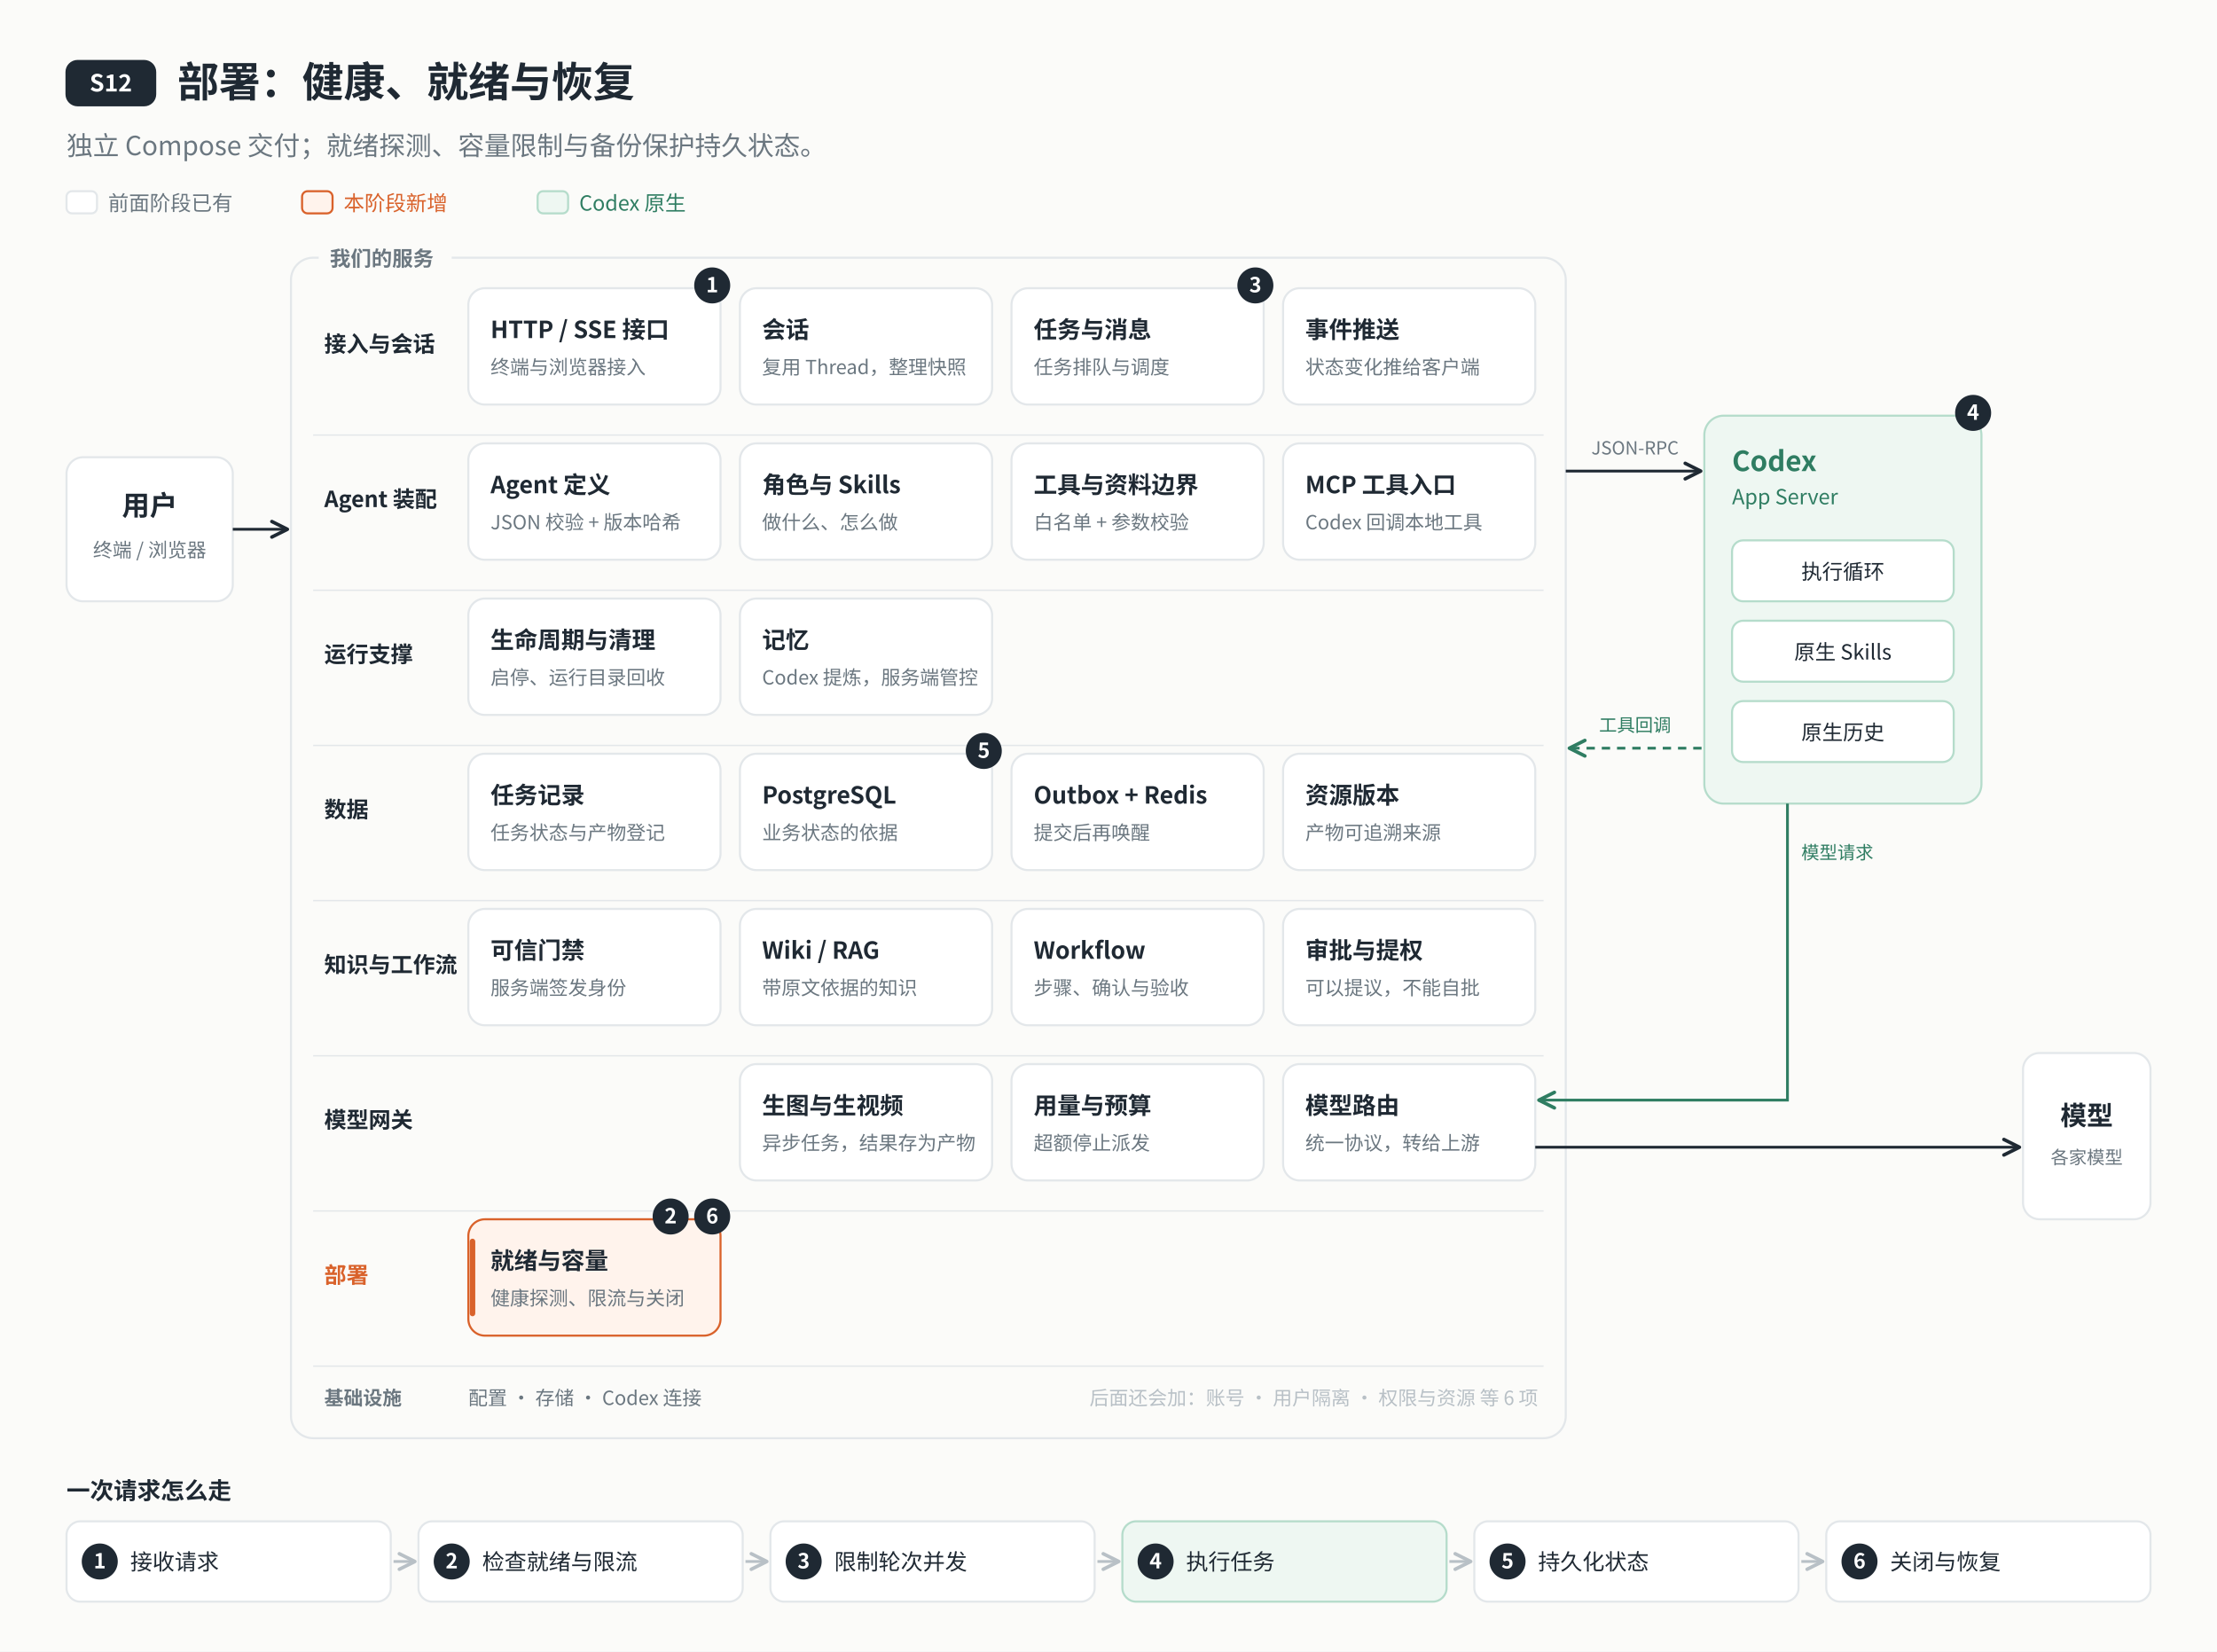
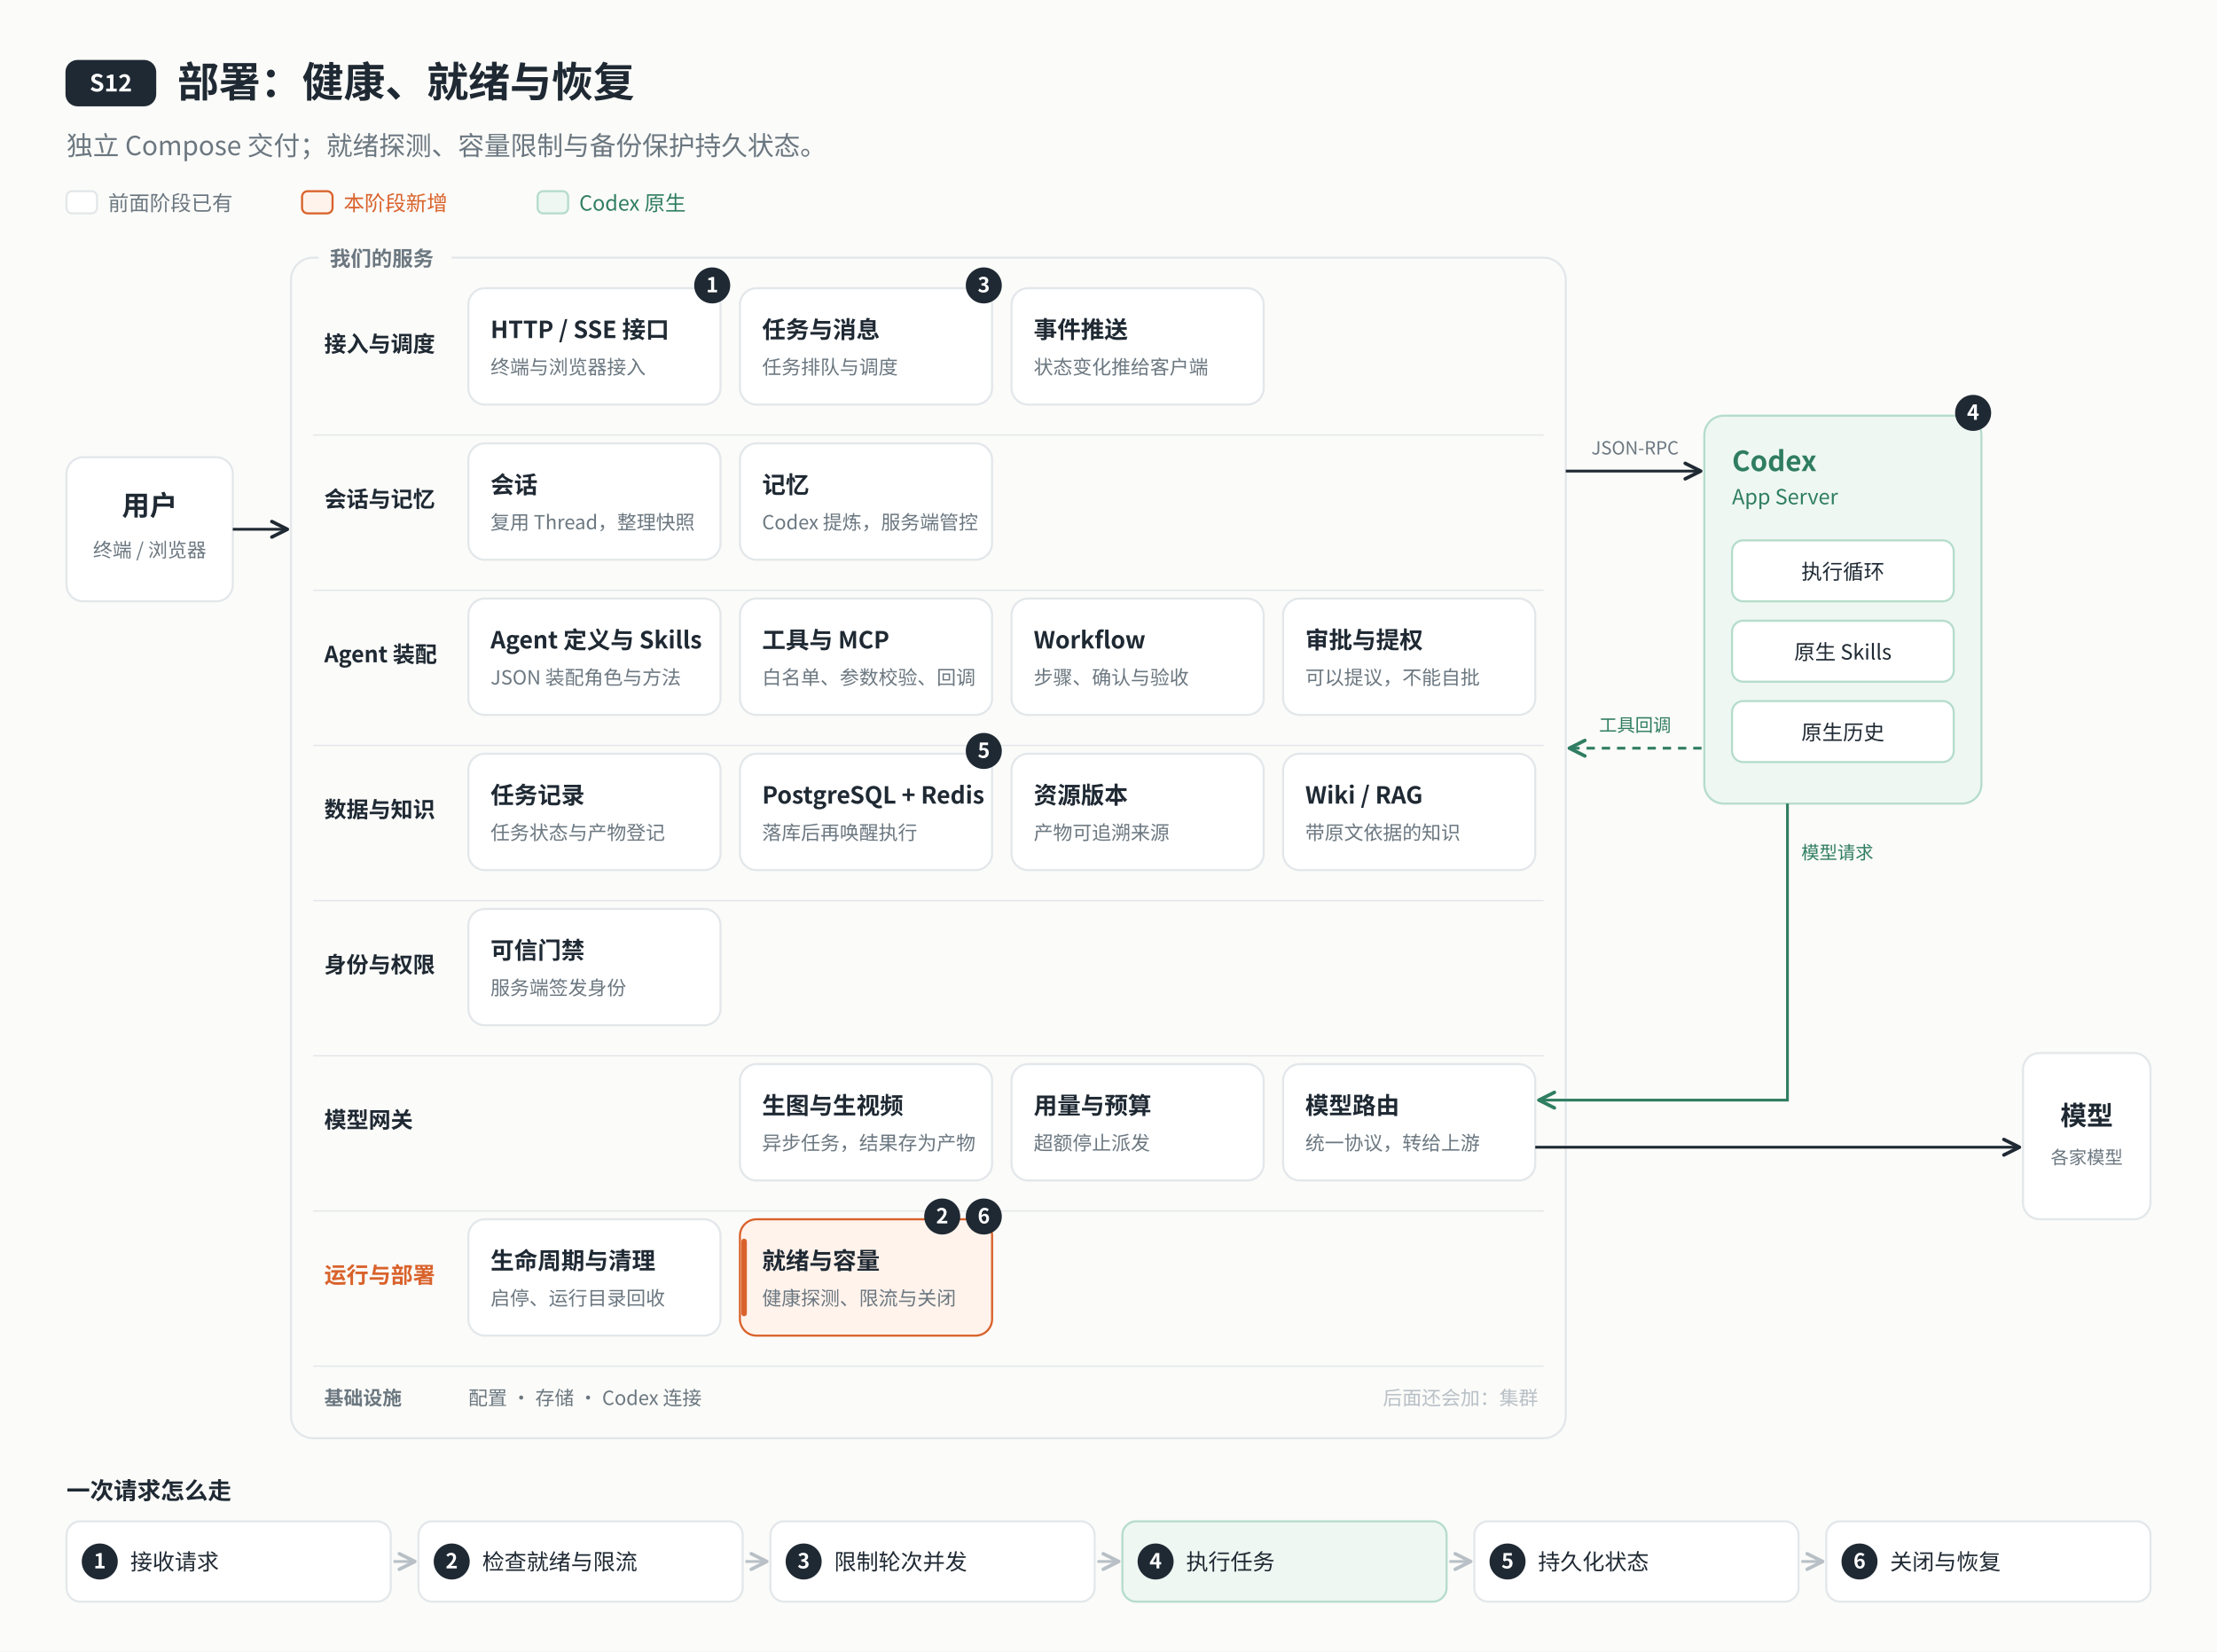
<svg xmlns="http://www.w3.org/2000/svg" width="1600" height="1192" viewBox="0 0 1600 1192" role="img" aria-labelledby="title desc">
  <defs>
    <marker id="mB8C0C6" viewBox="0 0 10 10" refX="8" refY="5" markerWidth="7" markerHeight="7" orient="auto-start-reverse">
      <path d="M1 1 L9 5 L1 9" fill="none" stroke="#B8C0C6" stroke-width="1.8" stroke-linecap="round" stroke-linejoin="round" />
    </marker>
    <marker id="m1F2933" viewBox="0 0 10 10" refX="8" refY="5" markerWidth="7" markerHeight="7" orient="auto-start-reverse">
      <path d="M1 1 L9 5 L1 9" fill="none" stroke="#1F2933" stroke-width="1.8" stroke-linecap="round" stroke-linejoin="round" />
    </marker>
    <marker id="m2F7D62" viewBox="0 0 10 10" refX="8" refY="5" markerWidth="7" markerHeight="7" orient="auto-start-reverse">
      <path d="M1 1 L9 5 L1 9" fill="none" stroke="#2F7D62" stroke-width="1.8" stroke-linecap="round" stroke-linejoin="round" />
    </marker>
  </defs>
  <g font-family="PingFang SC, Microsoft YaHei, Noto Sans CJK SC, sans-serif">
    <rect x="0" y="0" width="1600" height="1192" fill="#FBFBF9" />
    <rect x="48" y="44" width="64" height="32" rx="8" fill="#1F2933" stroke="#1F2933" stroke-width="1.5" />
    <text x="80" y="66" font-size="17" fill="#fff" font-weight="700" text-anchor="middle">S12</text>
    <text x="128" y="70" font-size="30" fill="#1F2933" font-weight="700" text-anchor="start">部署：健康、就绪与恢复</text>
    <text x="48" y="112" font-size="19" fill="#6B7780" font-weight="400" text-anchor="start">独立 Compose 交付；就绪探测、容量限制与备份保护持久状态。</text>
    <rect x="48" y="138" width="22" height="16" rx="4" fill="#FFFFFF" stroke="#E3E7EA" stroke-width="1.5" />
    <text x="78" y="152" font-size="15" fill="#6B7780" font-weight="400" text-anchor="start">前面阶段已有</text>
    <rect x="218" y="138" width="22" height="16" rx="4" fill="#FFF3EC" stroke="#D9622B" stroke-width="1.5" />
    <text x="248" y="152" font-size="15" fill="#D9622B" font-weight="400" text-anchor="start">本阶段新增</text>
    <rect x="388" y="138" width="22" height="16" rx="4" fill="#EEF7F2" stroke="#B5DCCB" stroke-width="1.5" />
    <text x="418" y="152" font-size="15" fill="#2F7D62" font-weight="400" text-anchor="start">Codex 原生</text>
    <rect x="48" y="330" width="120" height="104" rx="12" fill="#FFFFFF" stroke="#E3E7EA" stroke-width="1.5" />
    <text x="108" y="372" font-size="20" fill="#1F2933" font-weight="600" text-anchor="middle">用户</text>
    <text x="108" y="402" font-size="14" fill="#6B7780" font-weight="400" text-anchor="middle">终端 / 浏览器</text>
    <rect x="210" y="186" width="920" height="852" rx="16" fill="none" stroke="#E3E7EA" stroke-width="1.5" />
    <rect x="230" y="175" width="96" height="22" fill="#FBFBF9" />
    <text x="238" y="192" font-size="15" fill="#6B7780" font-weight="600" text-anchor="start">我们的服务</text>
-     <text x="234" y="254" font-size="16" fill="#1F2933" font-weight="600" text-anchor="start">接入与会话</text>
+     <text x="234" y="254" font-size="16" fill="#1F2933" font-weight="600" text-anchor="start">接入与调度</text>
    <rect x="338" y="208" width="182" height="84" rx="12" fill="#FFFFFF" stroke="#E3E7EA" stroke-width="1.5" />
    <text x="354" y="244" font-size="17" fill="#1F2933" font-weight="600" text-anchor="start">HTTP / SSE 接口</text>
    <text x="354" y="270" font-size="14" fill="#6B7780" font-weight="400" text-anchor="start">终端与浏览器接入</text>
    <rect x="534" y="208" width="182" height="84" rx="12" fill="#FFFFFF" stroke="#E3E7EA" stroke-width="1.5" />
-     <text x="550" y="244" font-size="17" fill="#1F2933" font-weight="600" text-anchor="start">会话</text>
-     <text x="550" y="270" font-size="14" fill="#6B7780" font-weight="400" text-anchor="start">复用 Thread，整理快照</text>
+     <text x="550" y="244" font-size="17" fill="#1F2933" font-weight="600" text-anchor="start">任务与消息</text>
+     <text x="550" y="270" font-size="14" fill="#6B7780" font-weight="400" text-anchor="start">任务排队与调度</text>
    <rect x="730" y="208" width="182" height="84" rx="12" fill="#FFFFFF" stroke="#E3E7EA" stroke-width="1.5" />
-     <text x="746" y="244" font-size="17" fill="#1F2933" font-weight="600" text-anchor="start">任务与消息</text>
-     <text x="746" y="270" font-size="14" fill="#6B7780" font-weight="400" text-anchor="start">任务排队与调度</text>
-     <rect x="926" y="208" width="182" height="84" rx="12" fill="#FFFFFF" stroke="#E3E7EA" stroke-width="1.5" />
-     <text x="942" y="244" font-size="17" fill="#1F2933" font-weight="600" text-anchor="start">事件推送</text>
-     <text x="942" y="270" font-size="14" fill="#6B7780" font-weight="400" text-anchor="start">状态变化推给客户端</text>
-     <text x="234" y="366" font-size="16" fill="#1F2933" font-weight="600" text-anchor="start">Agent 装配</text>
+     <text x="746" y="244" font-size="17" fill="#1F2933" font-weight="600" text-anchor="start">事件推送</text>
+     <text x="746" y="270" font-size="14" fill="#6B7780" font-weight="400" text-anchor="start">状态变化推给客户端</text>
+     <text x="234" y="366" font-size="16" fill="#1F2933" font-weight="600" text-anchor="start">会话与记忆</text>
    <line x1="226" y1="314" x2="1114" y2="314" stroke="#E3E7EA" stroke-width="1" />
    <rect x="338" y="320" width="182" height="84" rx="12" fill="#FFFFFF" stroke="#E3E7EA" stroke-width="1.5" />
-     <text x="354" y="356" font-size="17" fill="#1F2933" font-weight="600" text-anchor="start">Agent 定义</text>
-     <text x="354" y="382" font-size="14" fill="#6B7780" font-weight="400" text-anchor="start">JSON 校验 + 版本哈希</text>
+     <text x="354" y="356" font-size="17" fill="#1F2933" font-weight="600" text-anchor="start">会话</text>
+     <text x="354" y="382" font-size="14" fill="#6B7780" font-weight="400" text-anchor="start">复用 Thread，整理快照</text>
    <rect x="534" y="320" width="182" height="84" rx="12" fill="#FFFFFF" stroke="#E3E7EA" stroke-width="1.5" />
-     <text x="550" y="356" font-size="17" fill="#1F2933" font-weight="600" text-anchor="start">角色与 Skills</text>
-     <text x="550" y="382" font-size="14" fill="#6B7780" font-weight="400" text-anchor="start">做什么、怎么做</text>
-     <rect x="730" y="320" width="182" height="84" rx="12" fill="#FFFFFF" stroke="#E3E7EA" stroke-width="1.5" />
-     <text x="746" y="356" font-size="17" fill="#1F2933" font-weight="600" text-anchor="start">工具与资料边界</text>
-     <text x="746" y="382" font-size="14" fill="#6B7780" font-weight="400" text-anchor="start">白名单 + 参数校验</text>
-     <rect x="926" y="320" width="182" height="84" rx="12" fill="#FFFFFF" stroke="#E3E7EA" stroke-width="1.5" />
-     <text x="942" y="356" font-size="17" fill="#1F2933" font-weight="600" text-anchor="start">MCP 工具入口</text>
-     <text x="942" y="382" font-size="14" fill="#6B7780" font-weight="400" text-anchor="start">Codex 回调本地工具</text>
-     <text x="234" y="478" font-size="16" fill="#1F2933" font-weight="600" text-anchor="start">运行支撑</text>
+     <text x="550" y="356" font-size="17" fill="#1F2933" font-weight="600" text-anchor="start">记忆</text>
+     <text x="550" y="382" font-size="14" fill="#6B7780" font-weight="400" text-anchor="start">Codex 提炼，服务端管控</text>
+     <text x="234" y="478" font-size="16" fill="#1F2933" font-weight="600" text-anchor="start">Agent 装配</text>
    <line x1="226" y1="426" x2="1114" y2="426" stroke="#E3E7EA" stroke-width="1" />
    <rect x="338" y="432" width="182" height="84" rx="12" fill="#FFFFFF" stroke="#E3E7EA" stroke-width="1.5" />
-     <text x="354" y="468" font-size="17" fill="#1F2933" font-weight="600" text-anchor="start">生命周期与清理</text>
-     <text x="354" y="494" font-size="14" fill="#6B7780" font-weight="400" text-anchor="start">启停、运行目录回收</text>
+     <text x="354" y="468" font-size="17" fill="#1F2933" font-weight="600" text-anchor="start">Agent 定义与 Skills</text>
+     <text x="354" y="494" font-size="14" fill="#6B7780" font-weight="400" text-anchor="start">JSON 装配角色与方法</text>
    <rect x="534" y="432" width="182" height="84" rx="12" fill="#FFFFFF" stroke="#E3E7EA" stroke-width="1.5" />
-     <text x="550" y="468" font-size="17" fill="#1F2933" font-weight="600" text-anchor="start">记忆</text>
-     <text x="550" y="494" font-size="14" fill="#6B7780" font-weight="400" text-anchor="start">Codex 提炼，服务端管控</text>
-     <text x="234" y="590" font-size="16" fill="#1F2933" font-weight="600" text-anchor="start">数据</text>
+     <text x="550" y="468" font-size="17" fill="#1F2933" font-weight="600" text-anchor="start">工具与 MCP</text>
+     <text x="550" y="494" font-size="14" fill="#6B7780" font-weight="400" text-anchor="start">白名单、参数校验、回调</text>
+     <rect x="730" y="432" width="182" height="84" rx="12" fill="#FFFFFF" stroke="#E3E7EA" stroke-width="1.5" />
+     <text x="746" y="468" font-size="17" fill="#1F2933" font-weight="600" text-anchor="start">Workflow</text>
+     <text x="746" y="494" font-size="14" fill="#6B7780" font-weight="400" text-anchor="start">步骤、确认与验收</text>
+     <rect x="926" y="432" width="182" height="84" rx="12" fill="#FFFFFF" stroke="#E3E7EA" stroke-width="1.5" />
+     <text x="942" y="468" font-size="17" fill="#1F2933" font-weight="600" text-anchor="start">审批与提权</text>
+     <text x="942" y="494" font-size="14" fill="#6B7780" font-weight="400" text-anchor="start">可以提议，不能自批</text>
+     <text x="234" y="590" font-size="16" fill="#1F2933" font-weight="600" text-anchor="start">数据与知识</text>
    <line x1="226" y1="538" x2="1114" y2="538" stroke="#E3E7EA" stroke-width="1" />
    <rect x="338" y="544" width="182" height="84" rx="12" fill="#FFFFFF" stroke="#E3E7EA" stroke-width="1.5" />
    <text x="354" y="580" font-size="17" fill="#1F2933" font-weight="600" text-anchor="start">任务记录</text>
    <text x="354" y="606" font-size="14" fill="#6B7780" font-weight="400" text-anchor="start">任务状态与产物登记</text>
    <rect x="534" y="544" width="182" height="84" rx="12" fill="#FFFFFF" stroke="#E3E7EA" stroke-width="1.5" />
-     <text x="550" y="580" font-size="17" fill="#1F2933" font-weight="600" text-anchor="start">PostgreSQL</text>
-     <text x="550" y="606" font-size="14" fill="#6B7780" font-weight="400" text-anchor="start">业务状态的依据</text>
+     <text x="550" y="580" font-size="17" fill="#1F2933" font-weight="600" text-anchor="start">PostgreSQL + Redis</text>
+     <text x="550" y="606" font-size="14" fill="#6B7780" font-weight="400" text-anchor="start">落库后再唤醒执行</text>
    <rect x="730" y="544" width="182" height="84" rx="12" fill="#FFFFFF" stroke="#E3E7EA" stroke-width="1.5" />
-     <text x="746" y="580" font-size="17" fill="#1F2933" font-weight="600" text-anchor="start">Outbox + Redis</text>
-     <text x="746" y="606" font-size="14" fill="#6B7780" font-weight="400" text-anchor="start">提交后再唤醒</text>
+     <text x="746" y="580" font-size="17" fill="#1F2933" font-weight="600" text-anchor="start">资源版本</text>
+     <text x="746" y="606" font-size="14" fill="#6B7780" font-weight="400" text-anchor="start">产物可追溯来源</text>
    <rect x="926" y="544" width="182" height="84" rx="12" fill="#FFFFFF" stroke="#E3E7EA" stroke-width="1.5" />
-     <text x="942" y="580" font-size="17" fill="#1F2933" font-weight="600" text-anchor="start">资源版本</text>
-     <text x="942" y="606" font-size="14" fill="#6B7780" font-weight="400" text-anchor="start">产物可追溯来源</text>
-     <text x="234" y="702" font-size="16" fill="#1F2933" font-weight="600" text-anchor="start">知识与工作流</text>
+     <text x="942" y="580" font-size="17" fill="#1F2933" font-weight="600" text-anchor="start">Wiki / RAG</text>
+     <text x="942" y="606" font-size="14" fill="#6B7780" font-weight="400" text-anchor="start">带原文依据的知识</text>
+     <text x="234" y="702" font-size="16" fill="#1F2933" font-weight="600" text-anchor="start">身份与权限</text>
    <line x1="226" y1="650" x2="1114" y2="650" stroke="#E3E7EA" stroke-width="1" />
    <rect x="338" y="656" width="182" height="84" rx="12" fill="#FFFFFF" stroke="#E3E7EA" stroke-width="1.5" />
    <text x="354" y="692" font-size="17" fill="#1F2933" font-weight="600" text-anchor="start">可信门禁</text>
    <text x="354" y="718" font-size="14" fill="#6B7780" font-weight="400" text-anchor="start">服务端签发身份</text>
-     <rect x="534" y="656" width="182" height="84" rx="12" fill="#FFFFFF" stroke="#E3E7EA" stroke-width="1.5" />
-     <text x="550" y="692" font-size="17" fill="#1F2933" font-weight="600" text-anchor="start">Wiki / RAG</text>
-     <text x="550" y="718" font-size="14" fill="#6B7780" font-weight="400" text-anchor="start">带原文依据的知识</text>
-     <rect x="730" y="656" width="182" height="84" rx="12" fill="#FFFFFF" stroke="#E3E7EA" stroke-width="1.5" />
-     <text x="746" y="692" font-size="17" fill="#1F2933" font-weight="600" text-anchor="start">Workflow</text>
-     <text x="746" y="718" font-size="14" fill="#6B7780" font-weight="400" text-anchor="start">步骤、确认与验收</text>
-     <rect x="926" y="656" width="182" height="84" rx="12" fill="#FFFFFF" stroke="#E3E7EA" stroke-width="1.5" />
-     <text x="942" y="692" font-size="17" fill="#1F2933" font-weight="600" text-anchor="start">审批与提权</text>
-     <text x="942" y="718" font-size="14" fill="#6B7780" font-weight="400" text-anchor="start">可以提议，不能自批</text>
    <text x="234" y="814" font-size="16" fill="#1F2933" font-weight="600" text-anchor="start">模型网关</text>
    <line x1="226" y1="762" x2="1114" y2="762" stroke="#E3E7EA" stroke-width="1" />
    <rect x="534" y="768" width="182" height="84" rx="12" fill="#FFFFFF" stroke="#E3E7EA" stroke-width="1.5" />
    <text x="550" y="804" font-size="17" fill="#1F2933" font-weight="600" text-anchor="start">生图与生视频</text>
    <text x="550" y="830" font-size="14" fill="#6B7780" font-weight="400" text-anchor="start">异步任务，结果存为产物</text>
    <rect x="730" y="768" width="182" height="84" rx="12" fill="#FFFFFF" stroke="#E3E7EA" stroke-width="1.5" />
    <text x="746" y="804" font-size="17" fill="#1F2933" font-weight="600" text-anchor="start">用量与预算</text>
    <text x="746" y="830" font-size="14" fill="#6B7780" font-weight="400" text-anchor="start">超额停止派发</text>
    <rect x="926" y="768" width="182" height="84" rx="12" fill="#FFFFFF" stroke="#E3E7EA" stroke-width="1.5" />
    <text x="942" y="804" font-size="17" fill="#1F2933" font-weight="600" text-anchor="start">模型路由</text>
    <text x="942" y="830" font-size="14" fill="#6B7780" font-weight="400" text-anchor="start">统一协议，转给上游</text>
-     <text x="234" y="926" font-size="16" fill="#D9622B" font-weight="600" text-anchor="start">部署</text>
+     <text x="234" y="926" font-size="16" fill="#D9622B" font-weight="600" text-anchor="start">运行与部署</text>
    <line x1="226" y1="874" x2="1114" y2="874" stroke="#E3E7EA" stroke-width="1" />
-     <rect x="338" y="880" width="182" height="84" rx="12" fill="#FFF3EC" stroke="#D9622B" stroke-width="1.5" />
-     <rect x="339" y="894" width="4" height="56" rx="2" fill="#D9622B" />
-     <text x="354" y="916" font-size="17" fill="#1F2933" font-weight="600" text-anchor="start">就绪与容量</text>
-     <text x="354" y="942" font-size="14" fill="#6B7780" font-weight="400" text-anchor="start">健康探测、限流与关闭</text>
+     <rect x="338" y="880" width="182" height="84" rx="12" fill="#FFFFFF" stroke="#E3E7EA" stroke-width="1.5" />
+     <text x="354" y="916" font-size="17" fill="#1F2933" font-weight="600" text-anchor="start">生命周期与清理</text>
+     <text x="354" y="942" font-size="14" fill="#6B7780" font-weight="400" text-anchor="start">启停、运行目录回收</text>
+     <rect x="534" y="880" width="182" height="84" rx="12" fill="#FFF3EC" stroke="#D9622B" stroke-width="1.5" />
+     <rect x="535" y="894" width="4" height="56" rx="2" fill="#D9622B" />
+     <text x="550" y="916" font-size="17" fill="#1F2933" font-weight="600" text-anchor="start">就绪与容量</text>
+     <text x="550" y="942" font-size="14" fill="#6B7780" font-weight="400" text-anchor="start">健康探测、限流与关闭</text>
    <line x1="226" y1="986" x2="1114" y2="986" stroke="#E3E7EA" stroke-width="1" />
    <text x="234" y="1014" font-size="14" fill="#6B7780" font-weight="600" text-anchor="start">基础设施</text>
    <text x="338" y="1014" font-size="14" fill="#6B7780" font-weight="400" text-anchor="start">配置 · 存储 · Codex 连接</text>
-     <text x="1110" y="1014" font-size="14" fill="#B8C0C6" font-weight="400" text-anchor="end">后面还会加：账号 · 用户隔离 · 权限与资源 等 6 项</text>
+     <text x="1110" y="1014" font-size="14" fill="#B8C0C6" font-weight="400" text-anchor="end">后面还会加：集群</text>
    <rect x="1230" y="300" width="200" height="280" rx="14" fill="#EEF7F2" stroke="#B5DCCB" stroke-width="1.5" />
    <text x="1250" y="340" font-size="20" fill="#2F7D62" font-weight="700" text-anchor="start">Codex</text>
    <text x="1250" y="364" font-size="15" fill="#2F7D62" font-weight="400" text-anchor="start">App Server</text>
    <rect x="1250" y="390" width="160" height="44" rx="8" fill="#FFFFFF" stroke="#B5DCCB" stroke-width="1.5" />
    <text x="1330" y="418" font-size="15" fill="#1F2933" font-weight="500" text-anchor="middle">执行循环</text>
    <rect x="1250" y="448" width="160" height="44" rx="8" fill="#FFFFFF" stroke="#B5DCCB" stroke-width="1.5" />
    <text x="1330" y="476" font-size="15" fill="#1F2933" font-weight="500" text-anchor="middle">原生 Skills</text>
    <rect x="1250" y="506" width="160" height="44" rx="8" fill="#FFFFFF" stroke="#B5DCCB" stroke-width="1.5" />
    <text x="1330" y="534" font-size="15" fill="#1F2933" font-weight="500" text-anchor="middle">原生历史</text>
    <rect x="1460" y="760" width="92" height="120" rx="12" fill="#FFFFFF" stroke="#E3E7EA" stroke-width="1.5" />
    <text x="1506" y="812" font-size="19" fill="#1F2933" font-weight="600" text-anchor="middle">模型</text>
    <text x="1506" y="840" font-size="13" fill="#6B7780" font-weight="400" text-anchor="middle">各家模型</text>
    <path d="M168,382 L206,382" fill="none" stroke="#1F2933" stroke-width="2" marker-end="url(#m1F2933)" />
    <path d="M1130,340 L1226,340" fill="none" stroke="#1F2933" stroke-width="2" marker-end="url(#m1F2933)" />
    <text x="1180" y="328" font-size="13" fill="#6B7780" font-weight="500" text-anchor="middle">JSON-RPC</text>
    <path d="M1228,540 L1134,540" fill="none" stroke="#2F7D62" stroke-width="2" stroke-dasharray="6 5" marker-end="url(#m2F7D62)" />
    <text x="1180" y="528" font-size="13" fill="#2F7D62" font-weight="500" text-anchor="middle">工具回调</text>
    <path d="M1290,580 L1290,794 L1112,794" fill="none" stroke="#2F7D62" stroke-width="2" marker-end="url(#m2F7D62)" />
    <text x="1300" y="620" font-size="13" fill="#2F7D62" font-weight="500" text-anchor="start">模型请求</text>
    <path d="M1108,828 L1456,828" fill="none" stroke="#1F2933" stroke-width="2" marker-end="url(#m1F2933)" />
    <circle cx="514" cy="206" r="13" fill="#1F2933" />
    <text x="514" y="211" font-size="15" fill="#fff" font-weight="700" text-anchor="middle">1</text>
-     <circle cx="484" cy="878" r="13" fill="#1F2933" />
-     <text x="484" y="883" font-size="15" fill="#fff" font-weight="700" text-anchor="middle">2</text>
-     <circle cx="514" cy="878" r="13" fill="#1F2933" />
-     <text x="514" y="883" font-size="15" fill="#fff" font-weight="700" text-anchor="middle">6</text>
-     <circle cx="906" cy="206" r="13" fill="#1F2933" />
-     <text x="906" y="211" font-size="15" fill="#fff" font-weight="700" text-anchor="middle">3</text>
+     <circle cx="680" cy="878" r="13" fill="#1F2933" />
+     <text x="680" y="883" font-size="15" fill="#fff" font-weight="700" text-anchor="middle">2</text>
+     <circle cx="710" cy="878" r="13" fill="#1F2933" />
+     <text x="710" y="883" font-size="15" fill="#fff" font-weight="700" text-anchor="middle">6</text>
+     <circle cx="710" cy="206" r="13" fill="#1F2933" />
+     <text x="710" y="211" font-size="15" fill="#fff" font-weight="700" text-anchor="middle">3</text>
    <circle cx="1424" cy="298" r="13" fill="#1F2933" />
    <text x="1424" y="303" font-size="15" fill="#fff" font-weight="700" text-anchor="middle">4</text>
    <circle cx="710" cy="542" r="13" fill="#1F2933" />
    <text x="710" y="547" font-size="15" fill="#fff" font-weight="700" text-anchor="middle">5</text>
    <text x="48" y="1082" font-size="17" fill="#1F2933" font-weight="700" text-anchor="start">一次请求怎么走</text>
    <rect x="48" y="1098" width="234" height="58" rx="10" fill="#FFFFFF" stroke="#E3E7EA" stroke-width="1.5" />
    <circle cx="72" cy="1127" r="13" fill="#1F2933" />
    <text x="72" y="1132" font-size="15" fill="#fff" font-weight="700" text-anchor="middle">1</text>
    <text x="94" y="1133" font-size="16" fill="#1F2933" font-weight="500" text-anchor="start">接收请求</text>
    <path d="M284,1127 L298,1127" fill="none" stroke="#B8C0C6" stroke-width="2" marker-end="url(#mB8C0C6)" />
    <rect x="302" y="1098" width="234" height="58" rx="10" fill="#FFFFFF" stroke="#E3E7EA" stroke-width="1.5" />
    <circle cx="326" cy="1127" r="13" fill="#1F2933" />
    <text x="326" y="1132" font-size="15" fill="#fff" font-weight="700" text-anchor="middle">2</text>
    <text x="348" y="1133" font-size="16" fill="#1F2933" font-weight="500" text-anchor="start">检查就绪与限流</text>
    <path d="M538,1127 L552,1127" fill="none" stroke="#B8C0C6" stroke-width="2" marker-end="url(#mB8C0C6)" />
    <rect x="556" y="1098" width="234" height="58" rx="10" fill="#FFFFFF" stroke="#E3E7EA" stroke-width="1.5" />
    <circle cx="580" cy="1127" r="13" fill="#1F2933" />
    <text x="580" y="1132" font-size="15" fill="#fff" font-weight="700" text-anchor="middle">3</text>
    <text x="602" y="1133" font-size="16" fill="#1F2933" font-weight="500" text-anchor="start">限制轮次并发</text>
    <path d="M792,1127 L806,1127" fill="none" stroke="#B8C0C6" stroke-width="2" marker-end="url(#mB8C0C6)" />
    <rect x="810" y="1098" width="234" height="58" rx="10" fill="#EEF7F2" stroke="#B5DCCB" stroke-width="1.5" />
    <circle cx="834" cy="1127" r="13" fill="#1F2933" />
    <text x="834" y="1132" font-size="15" fill="#fff" font-weight="700" text-anchor="middle">4</text>
    <text x="856" y="1133" font-size="16" fill="#1F2933" font-weight="500" text-anchor="start">执行任务</text>
    <path d="M1046,1127 L1060,1127" fill="none" stroke="#B8C0C6" stroke-width="2" marker-end="url(#mB8C0C6)" />
    <rect x="1064" y="1098" width="234" height="58" rx="10" fill="#FFFFFF" stroke="#E3E7EA" stroke-width="1.5" />
    <circle cx="1088" cy="1127" r="13" fill="#1F2933" />
    <text x="1088" y="1132" font-size="15" fill="#fff" font-weight="700" text-anchor="middle">5</text>
    <text x="1110" y="1133" font-size="16" fill="#1F2933" font-weight="500" text-anchor="start">持久化状态</text>
    <path d="M1300,1127 L1314,1127" fill="none" stroke="#B8C0C6" stroke-width="2" marker-end="url(#mB8C0C6)" />
    <rect x="1318" y="1098" width="234" height="58" rx="10" fill="#FFFFFF" stroke="#E3E7EA" stroke-width="1.5" />
    <circle cx="1342" cy="1127" r="13" fill="#1F2933" />
    <text x="1342" y="1132" font-size="15" fill="#fff" font-weight="700" text-anchor="middle">6</text>
    <text x="1364" y="1133" font-size="16" fill="#1F2933" font-weight="500" text-anchor="start">关闭与恢复</text>
  </g>
</svg>
